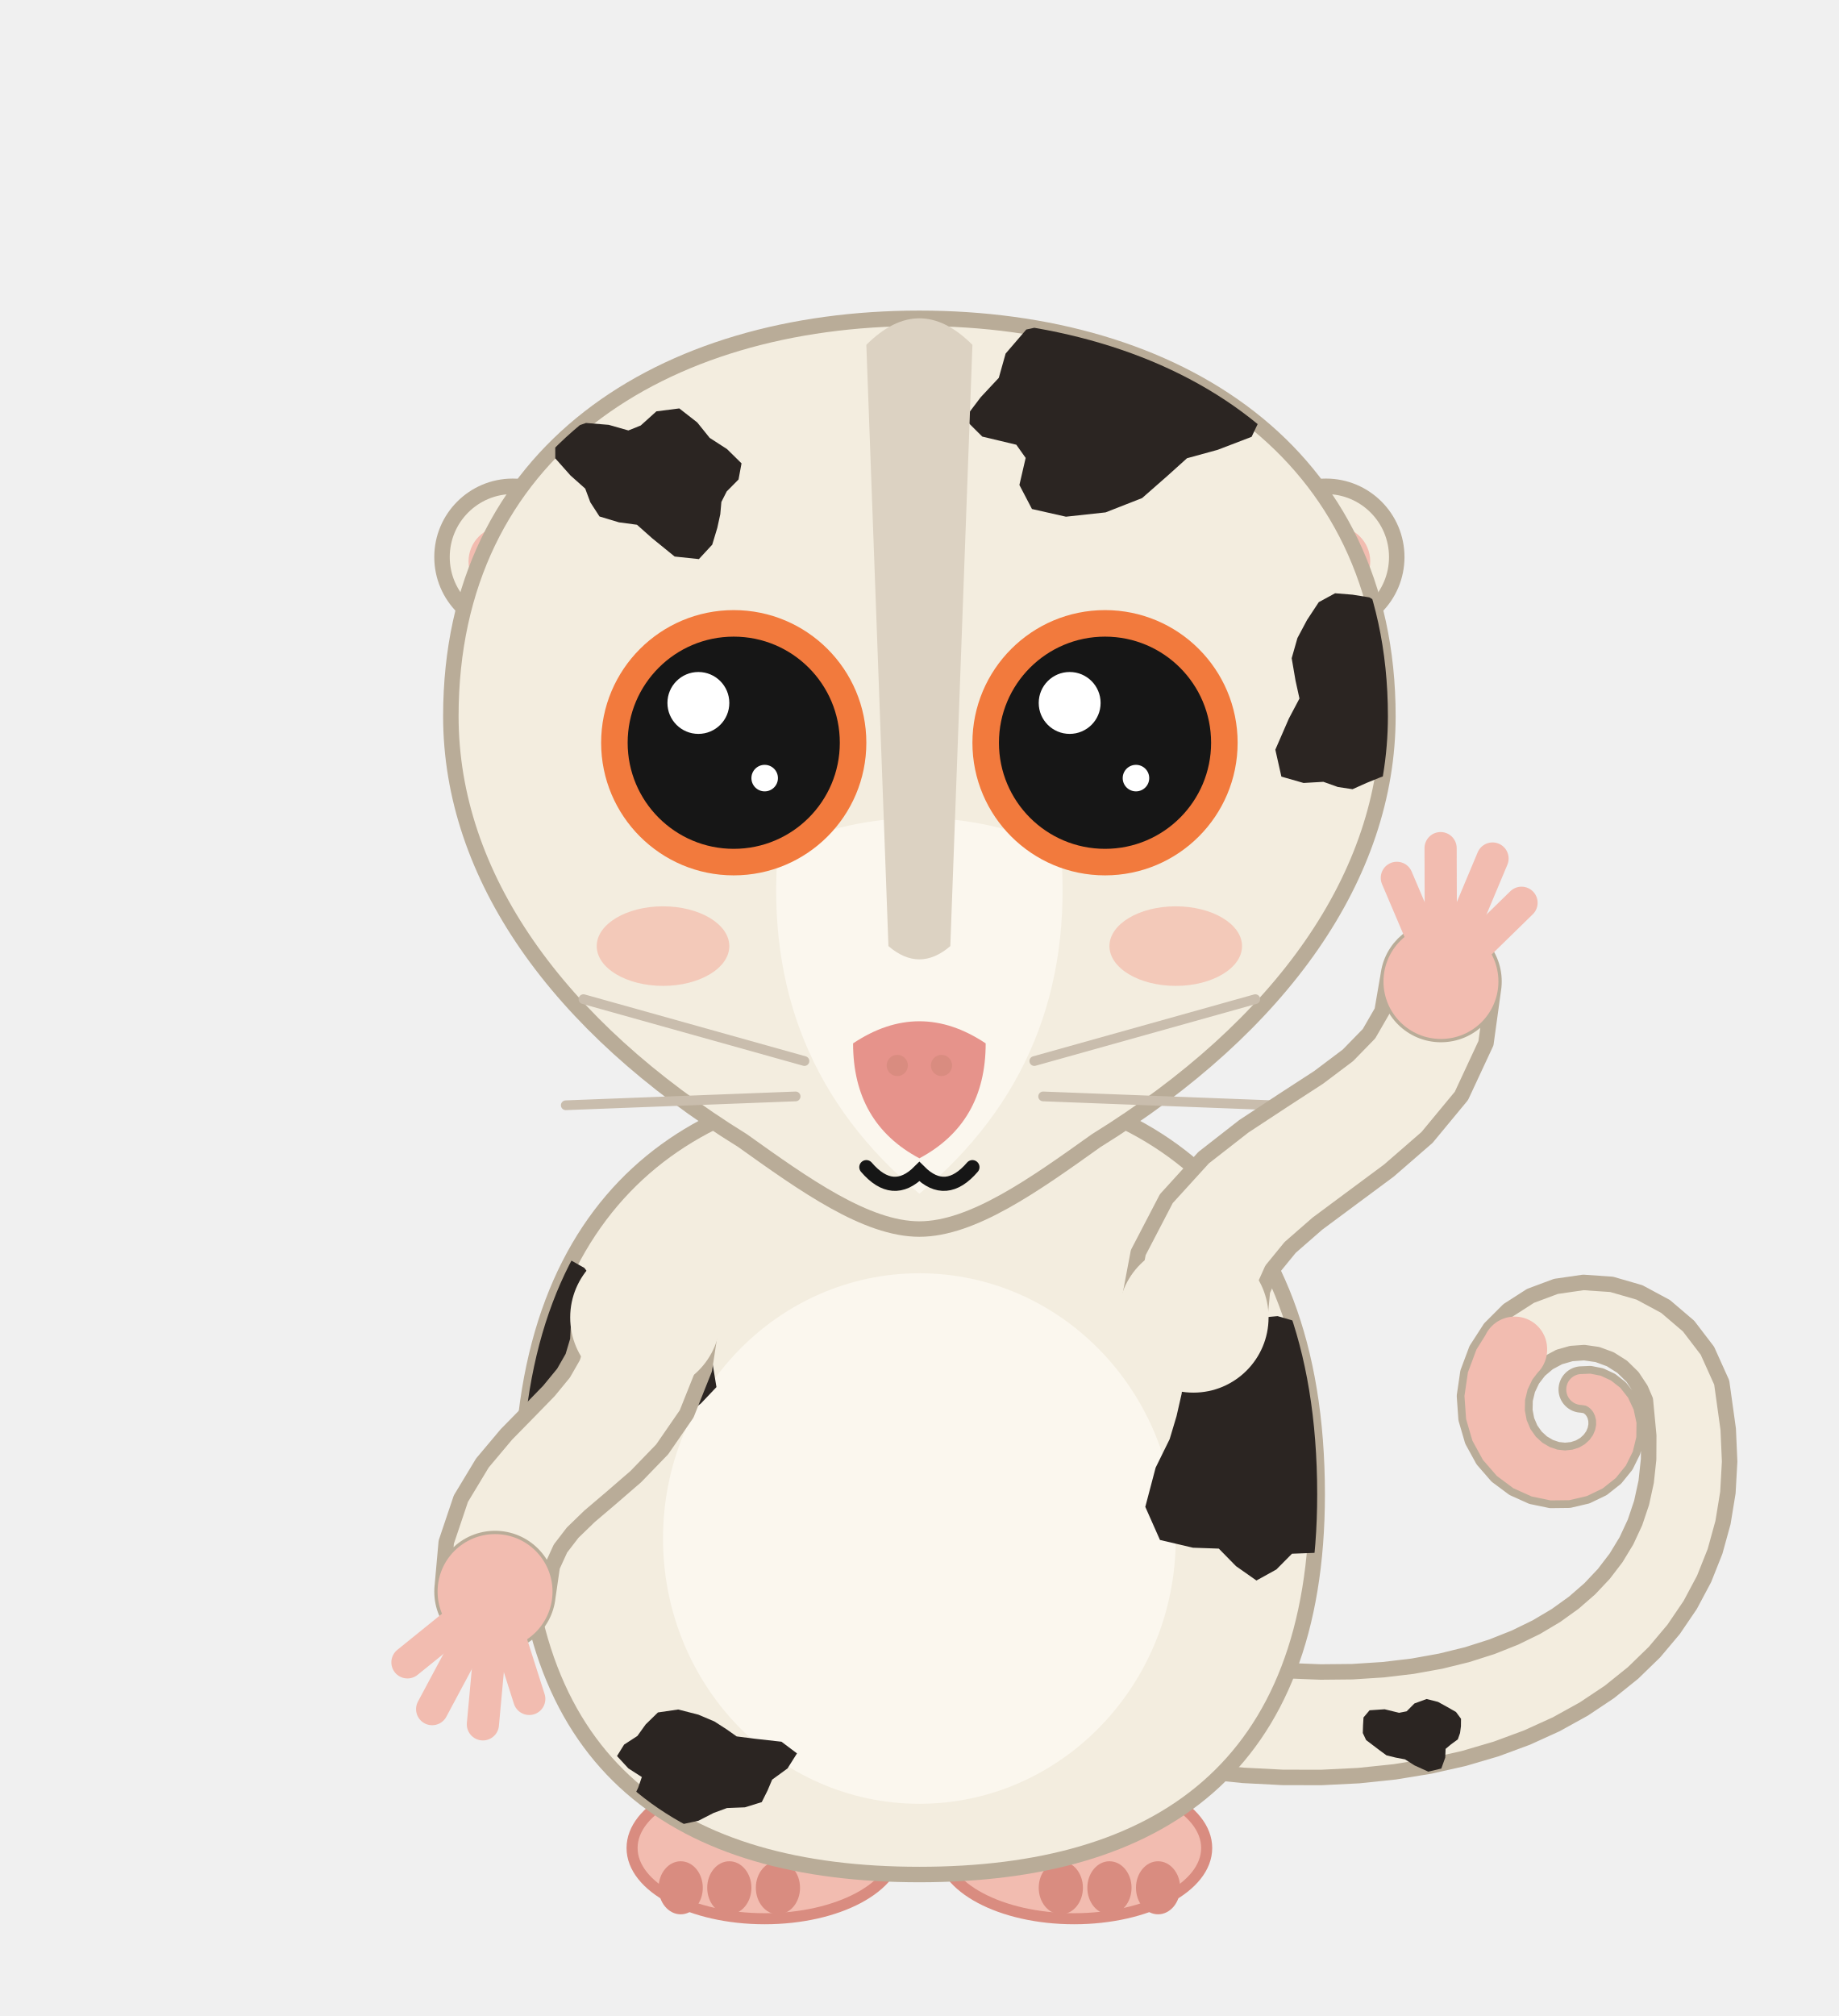
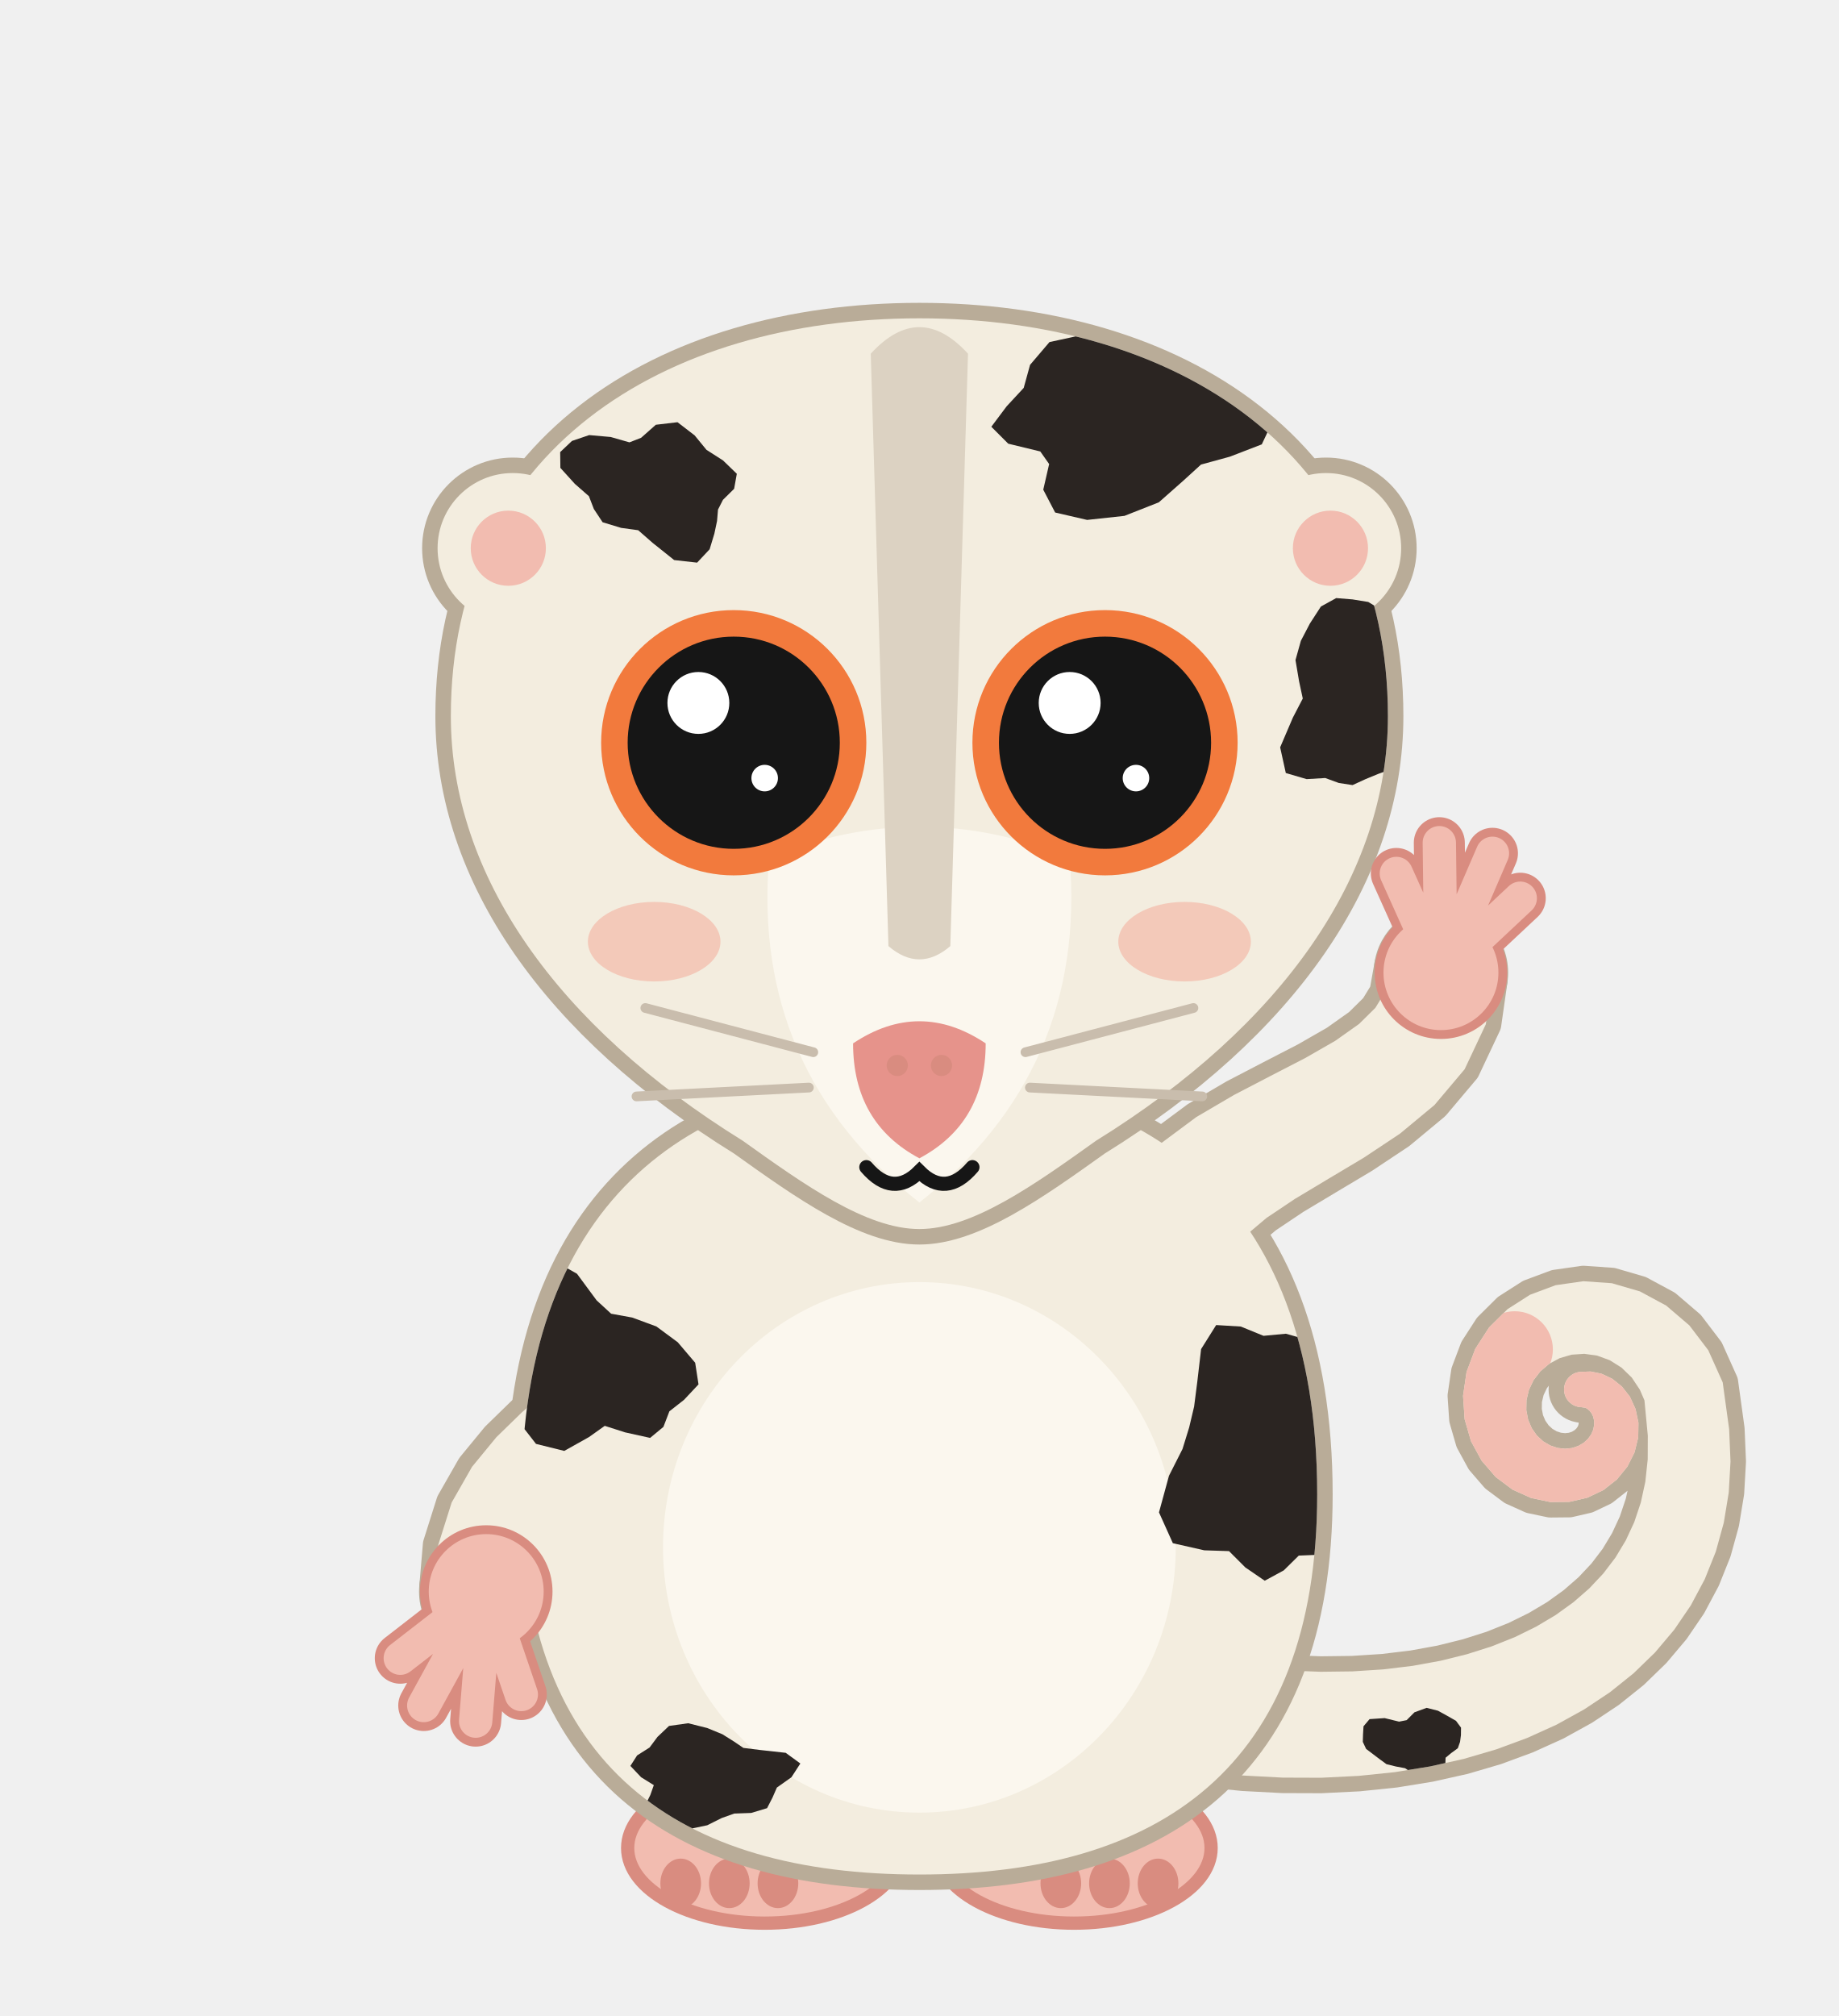
<svg xmlns="http://www.w3.org/2000/svg" viewBox="-8 -8 416 456" width="416" height="456">
-   <path d="M226.24 384.44L235.72 387.14L245.34 389.45L254.81 391.28L264.13 392.65L273.26 393.57L282.19 394.03L290.9 394.05L299.38 393.63L307.59 392.77L315.53 391.47L323.17 389.75L330.49 387.6L337.47 385.02L344.09 382.01L350.31 378.57L356.11 374.7L361.46 370.4L366.32 365.68L370.64 360.55L374.39 355.03L377.53 349.14L380.01 342.91L381.81 336.38L382.92 329.59L383.31 322.57L382.99 315.28L381.52 304.71L378.28 297.52L374.03 291.96L368.82 287.51L362.91 284.33L356.61 282.51L350.21 282.07L344.01 282.97L338.27 285.11L333.24 288.34L329.12 292.46L326.04 297.23L324.1 302.42L323.32 307.75L323.69 312.98L325.12 317.88L327.5 322.22L330.65 325.85L334.39 328.63L338.52 330.49L342.8 331.38L347.03 331.33L351 330.4L354.56 328.69L357.54 326.33L359.84 323.49L361.4 320.34L362.2 317.06L362.24 313.83L361.59 310.81L360.33 308.13L358.59 305.92L356.48 304.26L354.17 303.18L351.8 302.71L349.93 302.79L349.78 309.79L350.75 309.94L351.34 310.25L351.92 310.73L352.44 311.39L352.84 312.22L353.08 313.19L353.11 314.28L352.89 315.43L352.4 316.59L351.62 317.68L350.57 318.65L349.27 319.41L347.76 319.9L346.09 320.08L344.34 319.89L342.6 319.3L340.94 318.32L339.46 316.96L338.25 315.24L337.4 313.24L336.98 311.02L337.03 308.67L337.6 306.31L338.68 304.04L340.26 301.98L342.31 300.25L344.75 298.94L347.49 298.16L350.41 297.95L353.4 298.38L356.31 299.45L359 301.15L361.34 303.44L363.19 306.23L364.25 308.7L365.01 316.72L364.98 322.08L364.43 327.17L363.39 331.93L361.9 336.36L359.97 340.51L357.62 344.38L354.85 348L351.66 351.38L348.06 354.51L344.04 357.4L339.6 360.04L334.76 362.4L329.53 364.48L323.91 366.27L317.93 367.74L311.61 368.88L304.96 369.67L298 370.12L290.77 370.19L283.27 369.89L275.53 369.21L267.58 368.12L259.43 366.63L251.1 364.73L242.63 362.4L233.76 359.56ZM217 372a13 13 0 1 0 26 0a13 13 0 1 0 -26 0ZM346.35 306.29a3.5 3.5 0 1 0 7 0a3.5 3.5 0 1 0 -7 0Z" fill="#F3EDDF" stroke="#B9AC98" stroke-width="3.5" stroke-linejoin="round" />
-   <path d="M328.64 293.09L326.04 297.23L324.1 302.42L323.32 307.75L323.69 312.98L325.12 317.88L327.5 322.22L330.65 325.85L334.39 328.63L338.52 330.49L342.8 331.38L347.03 331.33L351 330.4L354.56 328.69L357.54 326.33L359.84 323.49L361.4 320.34L362.2 317.06L362.24 313.83L361.59 310.81L360.33 308.13L358.59 305.92L356.48 304.26L354.17 303.18L351.8 302.71L349.93 302.79L349.78 309.79L350.75 309.94L351.34 310.25L351.92 310.73L352.44 311.39L352.84 312.22L353.08 313.19L353.11 314.28L352.89 315.43L352.4 316.59L351.62 317.68L350.57 318.65L349.27 319.41L347.76 319.9L346.09 320.08L344.34 319.89L342.6 319.3L340.94 318.32L339.46 316.96L338.25 315.24L337.4 313.24L336.98 311.02L337.03 308.67L337.6 306.31L338.68 304.04L340.75 301.35ZM327.36 297.22a7.331 7.331 0 1 0 14.661 0a7.331 7.331 0 1 0 -14.661 0ZM346.35 306.29a3.5 3.5 0 1 0 7 0a3.5 3.5 0 1 0 -7 0Z" fill="#F2BCB0" />
-   <path d="M322.32 384L321.82 385.43L320.3 386.54L319.05 387.58L318.97 389.56L318.08 392.03L315.13 392.73L312 391.31L309.87 389.95L307.79 389.56L305.68 389.04L304.2 387.96L302.72 386.84L301.07 385.59L300.32 384L300.37 382.31L300.48 380.47L301.85 378.85L305.26 378.62L308.53 379.42L310.24 379.08L312 377.31L314.76 376.3L317.33 376.95L319.4 378.09L321.4 379.23L322.54 380.77L322.52 382.47Z" fill="#2B2522" transform="rotate(0 312 384)" />
-   <ellipse cx="165" cy="410" rx="30" ry="16" fill="#F2BCB0" stroke="#D98C80" stroke-width="2.5" />
-   <ellipse cx="146" cy="419" rx="5" ry="6" fill="#D98C80" />
-   <ellipse cx="157" cy="419" rx="5" ry="6" fill="#D98C80" />
-   <ellipse cx="168" cy="419" rx="5" ry="6" fill="#D98C80" />
-   <ellipse cx="235" cy="410" rx="30" ry="16" fill="#F2BCB0" stroke="#D98C80" stroke-width="2.5" />
-   <ellipse cx="232" cy="419" rx="5" ry="6" fill="#D98C80" />
-   <ellipse cx="243" cy="419" rx="5" ry="6" fill="#D98C80" />
-   <ellipse cx="254" cy="419" rx="5" ry="6" fill="#D98C80" />
+   <path d="M226.24 384.44L235.72 387.15L245.33 389.46L254.81 391.31L264.12 392.69L273.26 393.61L282.19 394.08L290.9 394.11L299.38 393.69L307.6 392.84L315.54 391.55L323.19 389.84L330.52 387.69L337.51 385.11L344.14 382.11L350.37 378.67L356.19 374.8L361.55 370.51L366.42 365.79L370.76 360.65L374.53 355.12L377.68 349.21L380.18 342.97L381.99 336.42L383.11 329.61L383.51 322.58L383.2 315.26L381.74 304.67L378.48 297.41L374.21 291.8L368.96 287.31L363.01 284.1L356.66 282.25L350.21 281.8L343.94 282.7L338.15 284.86L333.07 288.11L328.89 292.26L325.77 297.09L323.79 302.33L323 307.73L323.36 313.03L324.8 318L327.21 322.41L330.4 326.1L334.2 328.94L338.39 330.83L342.75 331.75L347.06 331.71L351.12 330.77L354.76 329.04L357.81 326.64L360.18 323.73L361.8 320.51L362.63 317.14L362.68 313.81L362.02 310.69L360.74 307.91L358.93 305.61L356.76 303.87L354.35 302.73L351.87 302.22L349.94 302.29L349.77 310.29L350.68 310.42L351.16 310.7L351.65 311.12L352.09 311.7L352.44 312.44L352.64 313.31L352.66 314.3L352.46 315.36L352 316.42L351.28 317.44L350.3 318.34L349.07 319.06L347.64 319.53L346.06 319.69L344.39 319.51L342.72 318.95L341.13 318.02L339.71 316.71L338.55 315.06L337.72 313.12L337.31 310.97L337.35 308.69L337.9 306.39L338.95 304.18L340.49 302.18L342.49 300.48L344.87 299.2L347.55 298.42L350.42 298.22L353.35 298.63L356.21 299.68L358.86 301.35L361.17 303.59L363 306.34L364.04 308.75L364.8 316.74L364.78 322.08L364.24 327.15L363.21 331.88L361.73 336.3L359.81 340.43L357.48 344.3L354.73 347.91L351.56 351.28L347.97 354.41L343.96 357.3L339.54 359.93L334.72 362.3L329.49 364.39L323.88 366.17L317.91 367.65L311.59 368.8L304.95 369.6L298 370.05L290.77 370.14L283.27 369.85L275.54 369.17L267.58 368.09L259.43 366.61L251.11 364.71L242.63 362.39L233.76 359.56Z" fill="#B9AC98" stroke="#B9AC98" stroke-width="7" stroke-linejoin="round" />
+   <path d="M217 372a13 13 0 1 0 26 0a13 13 0 1 0 -26 0Z" fill="#B9AC98" stroke="#B9AC98" stroke-width="7" stroke-linejoin="round" />
+   <path d="M345.85 306.29a4 4 0 1 0 8 0a4 4 0 1 0 -8 0Z" fill="#B9AC98" stroke="#B9AC98" stroke-width="7" stroke-linejoin="round" />
+   <path d="M226.24 384.44L235.72 387.15L245.33 389.46L254.81 391.31L264.12 392.69L273.26 393.61L282.19 394.08L290.9 394.11L299.38 393.69L307.6 392.84L315.54 391.55L323.19 389.84L330.52 387.69L337.51 385.11L344.14 382.11L350.37 378.67L356.19 374.8L361.55 370.51L366.42 365.79L370.76 360.65L374.53 355.12L377.68 349.21L380.18 342.97L381.99 336.42L383.11 329.61L383.51 322.58L383.2 315.26L381.74 304.67L378.48 297.41L374.21 291.8L368.96 287.31L363.01 284.1L356.66 282.25L350.21 281.8L343.94 282.7L338.15 284.86L333.07 288.11L328.89 292.26L325.77 297.09L323.79 302.33L323 307.73L323.36 313.03L324.8 318L327.21 322.41L330.4 326.1L334.2 328.94L338.39 330.83L342.75 331.75L347.06 331.71L351.12 330.77L354.76 329.04L357.81 326.64L360.18 323.73L361.8 320.51L362.63 317.14L362.68 313.81L362.02 310.69L360.74 307.91L358.93 305.61L356.76 303.87L354.35 302.73L351.87 302.22L349.94 302.29L349.77 310.29L350.68 310.42L351.16 310.7L351.65 311.12L352.09 311.7L352.44 312.44L352.64 313.31L352.66 314.3L352.46 315.36L352 316.42L351.28 317.44L350.3 318.34L349.07 319.06L347.64 319.53L346.06 319.69L344.39 319.51L342.72 318.95L341.13 318.02L339.71 316.71L338.55 315.06L337.72 313.12L337.31 310.97L337.35 308.69L337.9 306.39L338.95 304.18L340.49 302.18L342.49 300.48L344.87 299.2L347.55 298.42L350.42 298.22L353.35 298.63L356.21 299.68L358.86 301.35L361.17 303.59L363 306.34L364.04 308.75L364.8 316.74L364.78 322.08L364.24 327.15L363.21 331.88L361.73 336.3L359.81 340.43L357.48 344.3L354.73 347.91L351.56 351.28L347.97 354.41L343.96 357.3L339.54 359.93L334.72 362.3L329.49 364.39L323.88 366.17L317.91 367.65L311.59 368.8L304.95 369.6L298 370.05L290.77 370.14L283.27 369.85L275.54 369.17L267.58 368.09L259.43 366.61L251.11 364.71L242.63 362.39L233.76 359.56Z" fill="#F3EDDF" />
+   <path d="M217 372a13 13 0 1 0 26 0a13 13 0 1 0 -26 0Z" fill="#F3EDDF" />
+   <path d="M345.85 306.29a4 4 0 1 0 8 0a4 4 0 1 0 -8 0Z" fill="#F3EDDF" />
  <defs>
-     <clipPath id="b1">
+     <clipPath id="g1">
+       <path d="M226.24 384.44L235.72 387.15L245.33 389.46L254.81 391.31L264.12 392.69L273.26 393.61L282.19 394.08L290.9 394.11L299.38 393.69L307.6 392.84L315.54 391.55L323.19 389.84L330.52 387.69L337.51 385.11L344.14 382.11L350.37 378.67L356.19 374.8L361.55 370.51L366.42 365.79L370.76 360.65L374.53 355.12L377.68 349.21L380.18 342.97L381.99 336.42L383.11 329.61L383.51 322.58L383.2 315.26L381.74 304.67L378.48 297.41L374.21 291.8L368.96 287.31L363.01 284.1L356.66 282.25L350.21 281.8L343.94 282.7L338.15 284.86L333.07 288.11L328.89 292.26L325.77 297.09L323.79 302.33L323 307.73L323.36 313.03L324.8 318L327.21 322.41L330.4 326.1L334.2 328.94L338.39 330.83L342.75 331.75L347.06 331.71L351.12 330.77L354.76 329.04L357.81 326.64L360.18 323.73L361.8 320.51L362.63 317.14L362.68 313.81L362.02 310.69L360.74 307.91L358.93 305.61L356.76 303.87L354.35 302.73L351.87 302.22L349.94 302.29L349.77 310.29L350.68 310.42L351.16 310.7L351.65 311.12L352.09 311.7L352.44 312.44L352.64 313.31L352.66 314.3L352.46 315.36L352 316.42L351.28 317.44L350.3 318.34L349.07 319.06L347.64 319.53L346.06 319.69L344.39 319.51L342.72 318.95L341.13 318.02L339.71 316.71L338.55 315.06L337.72 313.12L337.31 310.97L337.35 308.69L337.9 306.39L338.95 304.18L340.49 302.18L342.49 300.48L344.87 299.2L347.55 298.42L350.42 298.22L353.35 298.63L356.21 299.68L358.86 301.35L361.17 303.59L363 306.34L364.04 308.75L364.8 316.74L364.78 322.08L364.24 327.15L363.21 331.88L361.73 336.3L359.81 340.43L357.48 344.3L354.73 347.91L351.56 351.28L347.97 354.41L343.96 357.3L339.54 359.93L334.72 362.3L329.49 364.39L323.88 366.17L317.91 367.65L311.59 368.8L304.95 369.6L298 370.05L290.77 370.14L283.27 369.85L275.54 369.17L267.58 368.09L259.43 366.61L251.11 364.71L242.63 362.39L233.76 359.56Z" />
+       <path d="M217 372a13 13 0 1 0 26 0a13 13 0 1 0 -26 0Z" />
+       <path d="M345.85 306.29a4 4 0 1 0 8 0a4 4 0 1 0 -8 0Z" />
+     </clipPath>
+   </defs>
+   <g clip-path="url(#g1)">
+     <path d="M327.57 292.35L324.89 296.61L322.83 302.05L322 307.66L322.37 313.18L323.87 318.35L326.37 322.96L329.7 326.81L333.66 329.78L338.05 331.77L342.61 332.75L347.14 332.71L351.42 331.73L355.25 329.91L358.48 327.38L361 324.31L362.72 320.89L363.61 317.31L363.68 313.76L362.99 310.42L361.61 307.44L359.68 304.95L357.33 303.05L354.72 301.8L352.02 301.23L349.96 301.29L349.75 311.29L350.54 311.41L350.79 311.63L351.07 311.94L351.34 312.36L351.56 312.91L351.68 313.58L351.66 314.35L351.47 315.18L351.08 316.04L350.46 316.86L349.63 317.6L348.58 318.19L347.35 318.57L345.98 318.69L344.53 318.52L343.07 318.02L341.67 317.17L340.41 316L339.38 314.51L338.66 312.77L338.3 310.82L338.35 308.76L338.86 306.67L339.83 304.66L341.82 302.09ZM326.06 297.22a8.63 8.63 0 1 0 17.26 0a8.63 8.63 0 1 0 -17.26 0ZM344.85 306.29a5 5 0 1 0 10 0a5 5 0 1 0 -10 0Z" fill="#F2BCB0" />
+     <path d="M322.32 386L321.82 387.43L320.3 388.54L319.05 389.58L318.97 391.56L318.08 394.03L315.13 394.73L312 393.31L309.87 391.95L307.79 391.56L305.68 391.04L304.2 389.96L302.72 388.84L301.07 387.59L300.32 386L300.37 384.31L300.48 382.47L301.85 380.85L305.26 380.62L308.53 381.42L310.24 381.08L312 379.31L314.76 378.3L317.33 378.95L319.4 380.09L321.4 381.23L322.54 382.77L322.52 384.47Z" fill="#2B2522" transform="rotate(0 312 386)" />
+   </g>
+   <ellipse cx="165" cy="410" rx="31" ry="17" fill="#F2BCB0" stroke="#D98C80" stroke-width="3" />
+   <ellipse cx="146" cy="418" rx="4.6" ry="5.6" fill="#D98C80" />
+   <ellipse cx="157" cy="418" rx="4.6" ry="5.6" fill="#D98C80" />
+   <ellipse cx="168" cy="418" rx="4.6" ry="5.6" fill="#D98C80" />
+   <ellipse cx="235" cy="410" rx="31" ry="17" fill="#F2BCB0" stroke="#D98C80" stroke-width="3" />
+   <ellipse cx="232" cy="418" rx="4.6" ry="5.6" fill="#D98C80" />
+   <ellipse cx="243" cy="418" rx="4.6" ry="5.6" fill="#D98C80" />
+   <ellipse cx="254" cy="418" rx="4.6" ry="5.6" fill="#D98C80" />
+   <path d="M110 330C110 262 150 236 200 236C250 236 290 262 290 330C290 392 254 416 200 416C146 416 110 392 110 330Z" fill="#B9AC98" stroke="#B9AC98" stroke-width="7" stroke-linejoin="round" />
+   <path d="M131.09 280.4L130.75 286.92L129.68 290.73L127.73 294.35L124.7 298.16L120.59 302.24L115.6 306.63L110.04 311.49L104.3 317.08L98.8 323.77L94.18 331.86L91.17 341.38L90.37 350.75L113.63 353.25L114.56 346.5L116.34 342.33L118.95 338.67L122.52 335.07L127.06 331.35L132.4 327.37L138.31 322.93L144.49 317.69L150.52 311.21L155.81 303.08L159.52 293.21L160.91 283.6Z" fill="#B9AC98" stroke="#B9AC98" stroke-width="7" stroke-linejoin="round" />
+   <path d="M131 282a15 15 0 1 0 30 0a15 15 0 1 0 -30 0Z" fill="#B9AC98" stroke="#B9AC98" stroke-width="7" stroke-linejoin="round" />
+   <path d="M90.3 352a11.7 11.7 0 1 0 23.4 0a11.7 11.7 0 1 0 -23.4 0Z" fill="#B9AC98" stroke="#B9AC98" stroke-width="7" stroke-linejoin="round" />
+   <path d="M268.82 284.32L269.29 278.4L270.65 275.28L273.65 271.6L278.54 267.48L284.99 263.16L292.5 258.66L300.56 253.85L308.72 248.43L316.53 241.95L323.36 233.85L328.15 223.69L329.56 213.81L306.44 210.19L305.33 216.43L303.16 219.97L299.47 223.61L294.09 227.42L287.29 231.32L279.5 235.34L271.16 239.68L262.65 244.67L254.35 250.84L246.83 258.91L241.23 269.48L239.18 279.68Z" fill="#B9AC98" stroke="#B9AC98" stroke-width="7" stroke-linejoin="round" />
+   <path d="M239 282a15 15 0 1 0 30 0a15 15 0 1 0 -30 0Z" fill="#B9AC98" stroke="#B9AC98" stroke-width="7" stroke-linejoin="round" />
+   <path d="M306.3 212a11.7 11.7 0 1 0 23.4 0a11.7 11.7 0 1 0 -23.4 0Z" fill="#B9AC98" stroke="#B9AC98" stroke-width="7" stroke-linejoin="round" />
+   <path d="M110 330C110 262 150 236 200 236C250 236 290 262 290 330C290 392 254 416 200 416C146 416 110 392 110 330Z" fill="#F3EDDF" />
+   <path d="M131.09 280.4L130.75 286.92L129.68 290.73L127.73 294.35L124.7 298.16L120.59 302.24L115.6 306.63L110.04 311.49L104.3 317.08L98.8 323.77L94.18 331.86L91.17 341.38L90.37 350.75L113.63 353.25L114.56 346.5L116.34 342.33L118.95 338.67L122.52 335.07L127.06 331.35L132.4 327.37L138.31 322.93L144.49 317.69L150.52 311.21L155.81 303.08L159.52 293.21L160.91 283.6Z" fill="#F3EDDF" />
+   <path d="M131 282a15 15 0 1 0 30 0a15 15 0 1 0 -30 0Z" fill="#F3EDDF" />
+   <path d="M90.3 352a11.7 11.7 0 1 0 23.4 0a11.7 11.7 0 1 0 -23.4 0Z" fill="#F3EDDF" />
+   <path d="M268.82 284.32L269.29 278.4L270.65 275.28L273.65 271.6L278.54 267.48L284.99 263.16L292.5 258.66L300.56 253.85L308.72 248.43L316.53 241.95L323.36 233.85L328.15 223.69L329.56 213.81L306.44 210.19L305.33 216.43L303.16 219.97L299.47 223.61L294.09 227.42L287.29 231.32L279.5 235.34L271.16 239.68L262.65 244.67L254.35 250.84L246.83 258.91L241.23 269.48L239.18 279.68Z" fill="#F3EDDF" />
+   <path d="M239 282a15 15 0 1 0 30 0a15 15 0 1 0 -30 0Z" fill="#F3EDDF" />
+   <path d="M306.3 212a11.7 11.7 0 1 0 23.4 0a11.7 11.7 0 1 0 -23.4 0Z" fill="#F3EDDF" />
+   <defs>
+     <clipPath id="p2">
      <path d="M110 330C110 262 150 236 200 236C250 236 290 262 290 330C290 392 254 416 200 416C146 416 110 392 110 330Z" />
    </clipPath>
  </defs>
-   <path d="M110 330C110 262 150 236 200 236C250 236 290 262 290 330C290 392 254 416 200 416C146 416 110 392 110 330Z" fill="#F3EDDF" stroke="#B9AC98" stroke-width="3.5" stroke-linejoin="round" />
-   <ellipse cx="200" cy="340" rx="58" ry="60" fill="#FBF7EE" />
-   <g clip-path="url(#b1)">
-     <path d="M150.32 300L150.96 303.94L149.48 307.83L143.52 309.67L138.39 310.75L136.41 314.97L132.86 320.81L126 322.73L119.37 320.1L114.6 316.39L111.23 312.82L109.19 309.28L106.35 306.55L101.32 303.9L98.32 300L100.27 295.93L102.63 292.21L102.86 287.23L105.97 282.61L113.85 282.53L121.29 285.71L126 286.73L130.94 285L137.16 283.96L143.65 284.68L149.85 286.84L153.2 290.93L152.01 295.89Z" fill="#2B2522" transform="rotate(30 126 300)" />
-     <path d="M297.1 320L300.24 327.55L299.42 335.38L296.2 341.97L291.01 345.66L284.89 345.18L280.1 344.52L276 347.42L271.13 349.09L267.14 345.09L264 340.51L258.26 339.29L251.23 336.27L249.26 328.32L253.1 320L257.35 314.19L259.78 309.35L261.8 304.56L263.58 298.75L265.8 291.12L270.31 286.03L276 287.42L280.92 290.59L286.23 291.03L291.44 293.6L292.66 301.88L290.87 310.24L292.15 314.97Z" fill="#2B2522" transform="rotate(-10 276 320)" />
-     <path d="M170.17 392L166.69 394.54L165.64 397.02L164.34 399.62L160.53 400.8L156.47 400.96L153.45 402.07L150 403.84L145.62 404.78L140.77 404.78L136.22 403.52L134.52 400.23L136.37 396.38L137.21 393.95L134.17 392L131.59 389.2L133.2 386.61L136.2 384.66L138.08 382.04L140.85 379.34L145.44 378.67L150 379.84L153.63 381.38L156.39 383.16L158.66 384.76L162.66 385.27L168.8 385.96L172.31 388.6Z" fill="#2B2522" transform="rotate(0 150 392)" />
+   <g clip-path="url(#p2)">
+     <ellipse cx="200" cy="342" rx="58" ry="60" fill="#FBF7EE" />
+     <path d="M146.45 300L147.04 303.73L145.68 307.39L140.17 309.13L135.43 310.16L133.61 314.14L130.33 319.65L124 321.47L117.88 318.98L113.47 315.48L110.37 312.11L108.48 308.77L105.86 306.19L101.22 303.68L98.45 300L100.25 296.16L102.43 292.64L102.64 287.94L105.51 283.57L112.79 283.51L119.65 286.5L124 287.47L128.56 285.84L134.3 284.85L140.29 285.53L146.01 287.57L149.11 291.43L148.01 296.12Z" fill="#2B2522" transform="rotate(30 124 300)" />
+     <path d="M298.14 322L301.14 329.04L300.36 336.36L297.28 342.51L292.33 345.95L286.49 345.5L281.92 344.89L278 347.59L273.35 349.15L269.54 345.42L266.55 341.15L261.07 340L254.35 337.18L252.47 329.77L256.14 322L260.2 316.58L262.52 312.06L264.45 307.59L266.14 302.17L268.27 295.05L272.57 290.29L278 291.59L282.7 294.55L287.76 294.96L292.74 297.36L293.91 305.09L292.19 312.89L293.42 317.31Z" fill="#2B2522" transform="rotate(-10 278 322)" />
+     <path d="M171.05 394L167.76 396.33L166.77 398.6L165.54 400.99L161.95 402.07L158.11 402.21L155.26 403.23L152 404.86L147.87 405.72L143.28 405.72L138.98 404.56L137.38 401.55L139.13 398.01L139.92 395.78L137.05 394L134.62 391.43L136.14 389.06L138.96 387.27L140.75 384.87L143.36 382.39L147.69 381.78L152 382.86L155.43 384.27L158.03 385.9L160.18 387.36L163.96 387.83L169.76 388.47L173.07 390.89Z" fill="#2B2522" transform="rotate(0 152 394)" />
  </g>
-   <path d="M123.09 288.32L122.72 295.14L121.59 298.93L119.5 302.58L116.2 306.6L111.77 311.15L106.57 316.45L101.14 322.91L96.27 330.98L92.96 340.81L92.08 350.65L115.92 353.35L116.94 346.32L118.8 342.26L121.55 338.68L125.37 334.98L130.23 330.85L135.86 325.98L141.81 319.83L147.34 311.82L151.37 301.73L152.91 291.68ZM123 290a15 15 0 1 0 30 0a15 15 0 1 0 -30 0ZM92 352a12 12 0 1 0 24 0a12 12 0 1 0 -24 0Z" fill="#F3EDDF" stroke="#B9AC98" stroke-width="3.5" stroke-linejoin="round" />
-   <circle cx="138" cy="290" r="17" fill="#F3EDDF" />
-   <circle cx="104" cy="352" r="13" fill="#F2BCB0" />
-   <path d="M105.58 356.95L111.74 376.28" stroke="#F2BCB0" stroke-width="7.28" stroke-linecap="round" />
-   <path d="M103.53 357.18L101.25 382.03" stroke="#F2BCB0" stroke-width="7.28" stroke-linecap="round" />
-   <path d="M101.55 356.58L89.77 378.59" stroke="#F2BCB0" stroke-width="7.28" stroke-linecap="round" />
-   <path d="M99.95 355.27L84.18 368.01" stroke="#F2BCB0" stroke-width="7.28" stroke-linecap="round" />
-   <g transform="rotate(0 200 165)">
+   <g>
+     <path d="M94 154C94 94 142 64 200 64C258 64 306 94 306 154C306 190 282 224 240 250C226 260 212 270 200 270C188 270 174 260 160 250C118 224 94 190 94 154Z" fill="#B9AC98" stroke="#B9AC98" stroke-width="7" stroke-linejoin="round" />
+     <path d="M91 116a17 17 0 1 0 34 0a17 17 0 1 0 -34 0Z" fill="#B9AC98" stroke="#B9AC98" stroke-width="7" stroke-linejoin="round" />
+     <path d="M275 116a17 17 0 1 0 34 0a17 17 0 1 0 -34 0Z" fill="#B9AC98" stroke="#B9AC98" stroke-width="7" stroke-linejoin="round" />
+     <path d="M94 154C94 94 142 64 200 64C258 64 306 94 306 154C306 190 282 224 240 250C226 260 212 270 200 270C188 270 174 260 160 250C118 224 94 190 94 154Z" fill="#F3EDDF" />
+     <path d="M91 116a17 17 0 1 0 34 0a17 17 0 1 0 -34 0Z" fill="#F3EDDF" />
+     <path d="M275 116a17 17 0 1 0 34 0a17 17 0 1 0 -34 0Z" fill="#F3EDDF" />
+     <circle cx="107" cy="116" r="8.5" fill="#F2BCB0" />
+     <circle cx="293" cy="116" r="8.5" fill="#F2BCB0" />
    <defs>
-       <clipPath id="h2">
+       <clipPath id="h4">
        <path d="M94 154C94 94 142 64 200 64C258 64 306 94 306 154C306 190 282 224 240 250C226 260 212 270 200 270C188 270 174 260 160 250C118 224 94 190 94 154Z" />
      </clipPath>
    </defs>
-     <circle cx="108" cy="118" r="16" fill="#F3EDDF" stroke="#B9AC98" stroke-width="3.5" stroke-linejoin="round" />
-     <circle cx="106" cy="119" r="8" fill="#F2BCB0" />
-     <circle cx="292" cy="118" r="16" fill="#F3EDDF" stroke="#B9AC98" stroke-width="3.5" stroke-linejoin="round" />
-     <circle cx="294" cy="119" r="8" fill="#F2BCB0" />
-     <path d="M94 154C94 94 142 64 200 64C258 64 306 94 306 154C306 190 282 224 240 250C226 260 212 270 200 270C188 270 174 260 160 250C118 224 94 190 94 154Z" fill="#F3EDDF" stroke="#B9AC98" stroke-width="3.5" stroke-linejoin="round" />
-     <g clip-path="url(#h2)">
-       <path d="M281.52 84L276.69 88.12L276.28 92.58L273.11 96.72L264.99 98L257.8 98.42L252.73 101.35L246 105.12L237.24 106.57L228.27 105.66L221.11 102.36L219.46 96.45L222.12 90.76L220.67 87.4L213.52 84L210.4 79.22L215.02 75.22L219.94 71.78L222.59 66.73L228.3 62.38L237.6 62.35L246 65.12L252.37 67.57L257.77 69.62L263.51 71.08L272.62 71.51L283.39 73.41L286.97 78.5Z" fill="#2B2522" transform="rotate(-12 246 84)" />
-       <path d="M156.18 100L156.9 102.7L157.32 105.84L157.54 109.79L155.82 113.89L150.47 115.22L144.26 113.07L140 111.38L136 112.26L131.39 112.52L128.35 110.22L126.2 107.7L122.05 106.05L117.5 103.59L116.18 100L117.9 96.47L121.29 93.69L126.27 92.33L130.88 92L133.12 89.99L135.36 85.77L140 83.38L144.9 84.97L148.74 87.29L153.29 88.33L157.48 90.24L158.09 93.9L156.5 97.36Z" fill="#2B2522" transform="rotate(20 140 100)" />
-       <path d="M317.99 150L316.3 155.74L313.06 159.97L310.55 163.76L307.65 166.64L304.25 167.84L301.17 169.09L298 170.51L294.68 170.01L291.4 168.84L286.92 169.1L281.9 167.66L280.53 161.57L283.6 154.52L285.99 150L285.1 145.95L284.23 140.88L285.53 136.32L287.7 132.24L290.36 128.2L294.05 126.19L298 126.51L301.8 127.12L305.29 129.19L306.87 134.7L306.92 140.22L309.36 142.48L314.8 144.73Z" fill="#2B2522" transform="rotate(0 298 150)" />
+     <g clip-path="url(#h4)">
+       <path d="M283.43 86L278.89 89.91L278.5 94.15L275.51 98.08L267.87 99.3L261.11 99.69L256.34 102.48L250 106.06L241.76 107.44L233.31 106.58L226.58 103.44L225.02 97.83L227.53 92.43L226.16 89.23L219.43 86L216.49 81.46L220.84 77.66L225.48 74.39L227.97 69.59L233.34 65.46L242.09 65.43L250 68.06L256 70.4L261.08 72.34L266.48 73.73L275.06 74.14L285.19 75.94L288.56 80.77Z" fill="#2B2522" transform="rotate(-12 250 86)" />
+       <path d="M155.37 102L156.05 104.51L156.46 107.42L156.66 111.09L155.03 114.9L149.95 116.13L144.05 114.14L140 112.57L136.2 113.39L131.82 113.63L128.93 111.49L126.89 109.15L122.95 107.62L118.63 105.34L117.37 102L119.01 98.72L122.22 96.14L126.95 94.88L131.34 94.57L133.46 92.71L135.59 88.79L140 86.57L144.66 88.04L148.3 90.2L152.63 91.17L156.6 92.94L157.19 96.34L155.67 99.55Z" fill="#2B2522" transform="rotate(20 140 102)" />
+       <path d="M316.74 150L315.16 155.48L312.12 159.52L309.76 163.13L307.05 165.88L303.86 167.03L300.97 168.22L298 169.58L294.89 169.1L291.82 167.98L287.61 168.23L282.9 166.85L281.62 161.04L284.5 154.31L286.74 150L285.91 146.14L285.09 141.3L286.31 136.94L288.34 133.05L290.84 129.19L294.3 127.28L298 127.58L301.56 128.16L304.83 130.14L306.32 135.4L306.36 140.67L308.65 142.82L313.75 144.97Z" fill="#2B2522" transform="rotate(0 298 150)" />
    </g>
-     <path d="M168 184Q200 170 232 184Q236 232 200 262Q164 232 168 184Z" fill="#FBF7EE" />
-     <path d="M188 70Q200 58 212 70L207 206Q200 212 193 206Z" fill="#DCD2C2" />
+     <path d="M166 186Q200 172 234 186Q238 234 200 264Q162 234 166 186Z" fill="#FBF7EE" />
+     <path d="M189 72Q200 60 211 72L207 206Q200 212 193 206Z" fill="#DCD2C2" />
    <path d="M185 228Q200 218 215 228Q215 246 200 254Q185 246 185 228Z" fill="#E6938B" />
    <circle cx="195" cy="233" r="2.4" fill="#D98C80" />
    <circle cx="205" cy="233" r="2.4" fill="#D98C80" />
    <path d="M188 256Q194 263 200 257Q206 263 212 256" fill="none" stroke="#161616" stroke-width="3.2" stroke-linecap="round" />
-     <path d="M174 232L124 218M172 240L120 242" fill="none" stroke="#C9BDAD" stroke-width="2.2" stroke-linecap="round" />
-     <path d="M226 232L276 218M228 240L280 242" fill="none" stroke="#C9BDAD" stroke-width="2.2" stroke-linecap="round" />
-     <ellipse cx="142" cy="206" rx="15" ry="9" fill="#F3A694" opacity="0.5" />
-     <ellipse cx="258" cy="206" rx="15" ry="9" fill="#F3A694" opacity="0.5" />
+     <path d="M176 230L138 220M175 238L136 240" fill="none" stroke="#C9BDAD" stroke-width="2.2" stroke-linecap="round" />
+     <path d="M224 230L262 220M225 238L264 240" fill="none" stroke="#C9BDAD" stroke-width="2.2" stroke-linecap="round" />
+     <ellipse cx="140" cy="205" rx="15" ry="9" fill="#F3A694" opacity="0.5" />
+     <ellipse cx="260" cy="205" rx="15" ry="9" fill="#F3A694" opacity="0.5" />
    <circle cx="158" cy="160" r="30" fill="#F27A3D" />
    <circle cx="158" cy="160" r="24" fill="#161616" />
    <circle cx="150" cy="151" r="7" fill="#FFFFFF" />
    <circle cx="165" cy="168" r="3" fill="#FFFFFF" />
    <circle cx="242" cy="160" r="30" fill="#F27A3D" />
    <circle cx="242" cy="160" r="24" fill="#161616" />
    <circle cx="234" cy="151" r="7" fill="#FFFFFF" />
    <circle cx="249" cy="168" r="3" fill="#FFFFFF" />
  </g>
-   <path d="M276.83 292.25L277.61 284L279.77 279.19L283.88 274.16L290.03 268.79L297.72 263.08L306.24 256.76L314.85 249.28L322.63 239.88L328.18 227.97L329.86 215.8L306.14 212.2L304.68 220.7L301.72 225.82L296.96 230.7L290.33 235.69L282.28 240.92L273.4 246.76L264.31 253.85L255.87 263.12L249.52 275.32L247.17 287.75ZM247 290a15 15 0 1 0 30 0a15 15 0 1 0 -30 0ZM306 214a12 12 0 1 0 24 0a12 12 0 1 0 -24 0Z" fill="#F3EDDF" stroke="#B9AC98" stroke-width="3.5" stroke-linejoin="round" />
-   <circle cx="262" cy="290" r="17" fill="#F3EDDF" />
-   <circle cx="318" cy="214" r="13" fill="#F2BCB0" />
-   <path d="M315.96 209.22L308.02 190.56" stroke="#F2BCB0" stroke-width="7.28" stroke-linecap="round" />
-   <path d="M317.99 208.8L317.92 183.84" stroke="#F2BCB0" stroke-width="7.28" stroke-linecap="round" />
-   <path d="M320.01 209.21L329.67 186.19" stroke="#F2BCB0" stroke-width="7.28" stroke-linecap="round" />
-   <path d="M321.72 210.37L336.23 196.2" stroke="#F2BCB0" stroke-width="7.28" stroke-linecap="round" />
+   <path d="M103.68 356.92L109.94 375.28M101.58 357.18L99.61 381.3M99.5 356.56L87.87 377.77M97.89 355.19L82.56 367.07" stroke="#D98C80" stroke-width="11.54" stroke-linecap="round" fill="none" />
+   <circle cx="102" cy="352" r="15" fill="#D98C80" />
+   <path d="M103.68 356.92L109.94 375.28M101.58 357.18L99.61 381.3M99.5 356.56L87.87 377.77M97.89 355.19L82.56 367.07" stroke="#F2BCB0" stroke-width="7.54" stroke-linecap="round" fill="none" />
+   <circle cx="102" cy="352" r="13" fill="#F2BCB0" />
+   <path d="M315.87 207.26L307.91 189.57M317.93 206.8L317.63 182.61M320.06 207.23L329.65 185.01M321.79 208.44L335.94 195.17" stroke="#D98C80" stroke-width="11.54" stroke-linecap="round" fill="none" />
+   <circle cx="318" cy="212" r="15" fill="#D98C80" />
+   <path d="M315.87 207.26L307.91 189.57M317.93 206.8L317.63 182.61M320.06 207.23L329.65 185.01M321.79 208.44L335.94 195.17" stroke="#F2BCB0" stroke-width="7.54" stroke-linecap="round" fill="none" />
+   <circle cx="318" cy="212" r="13" fill="#F2BCB0" />
</svg>
